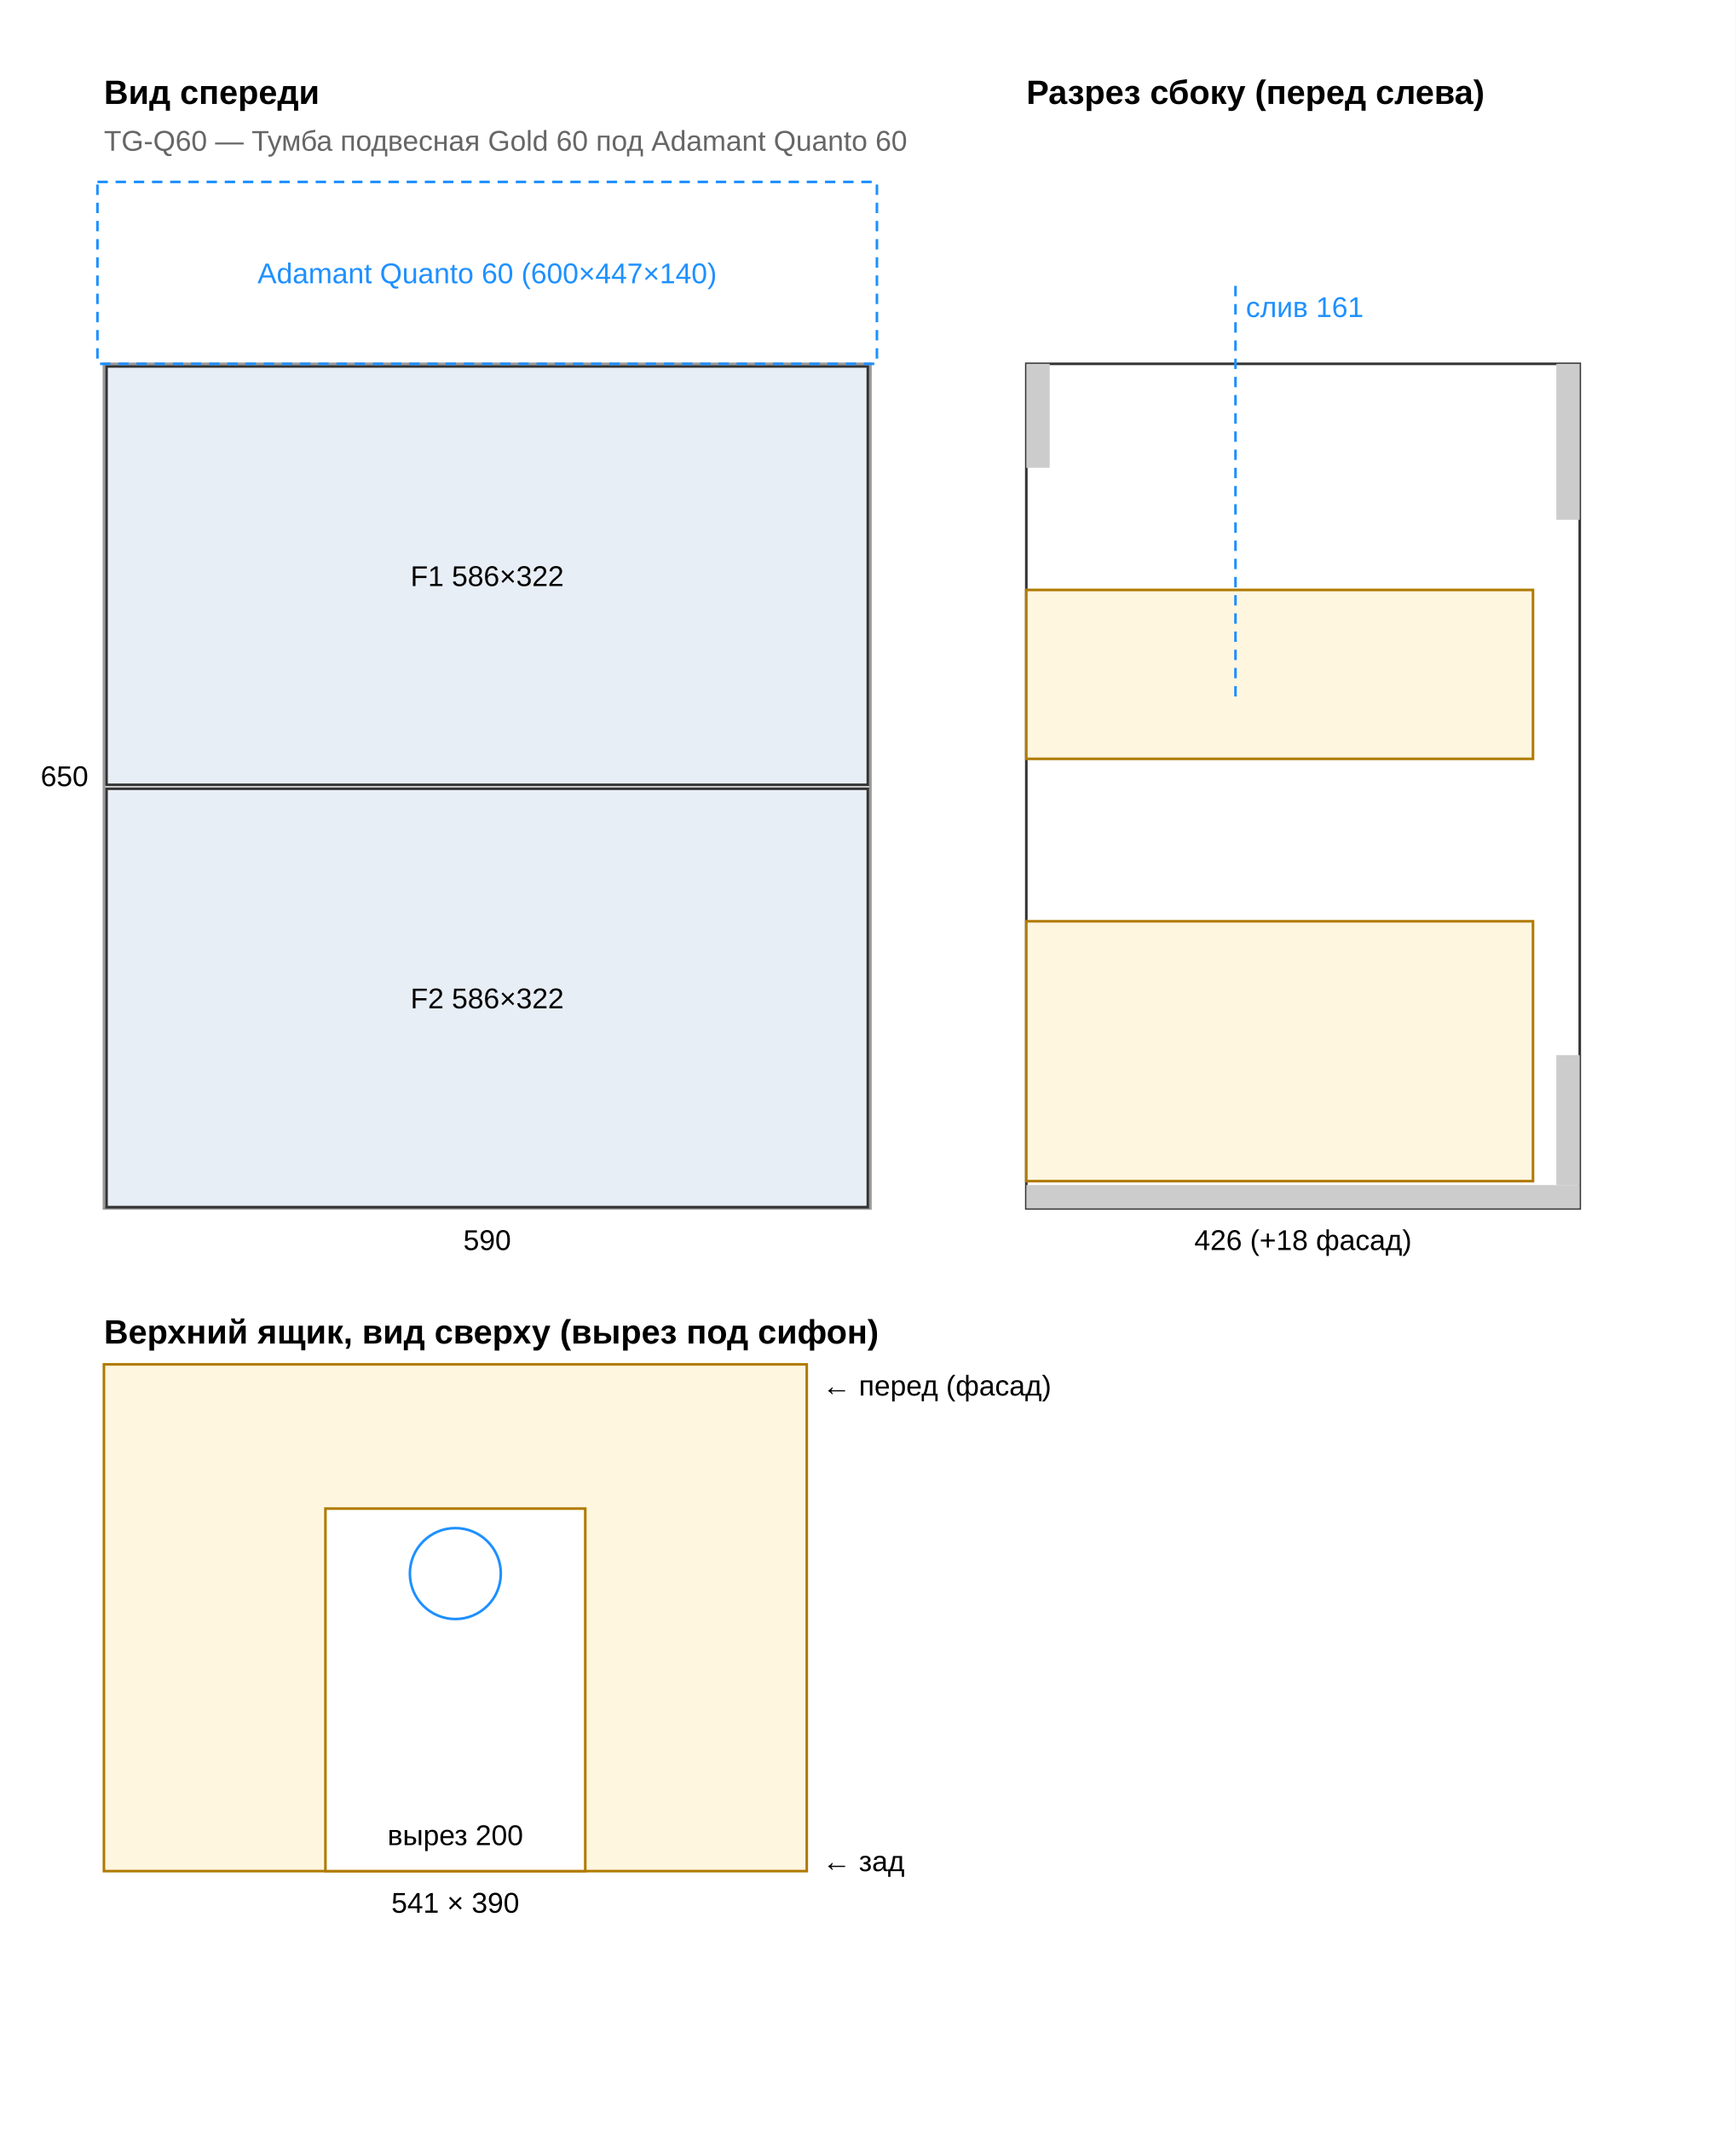
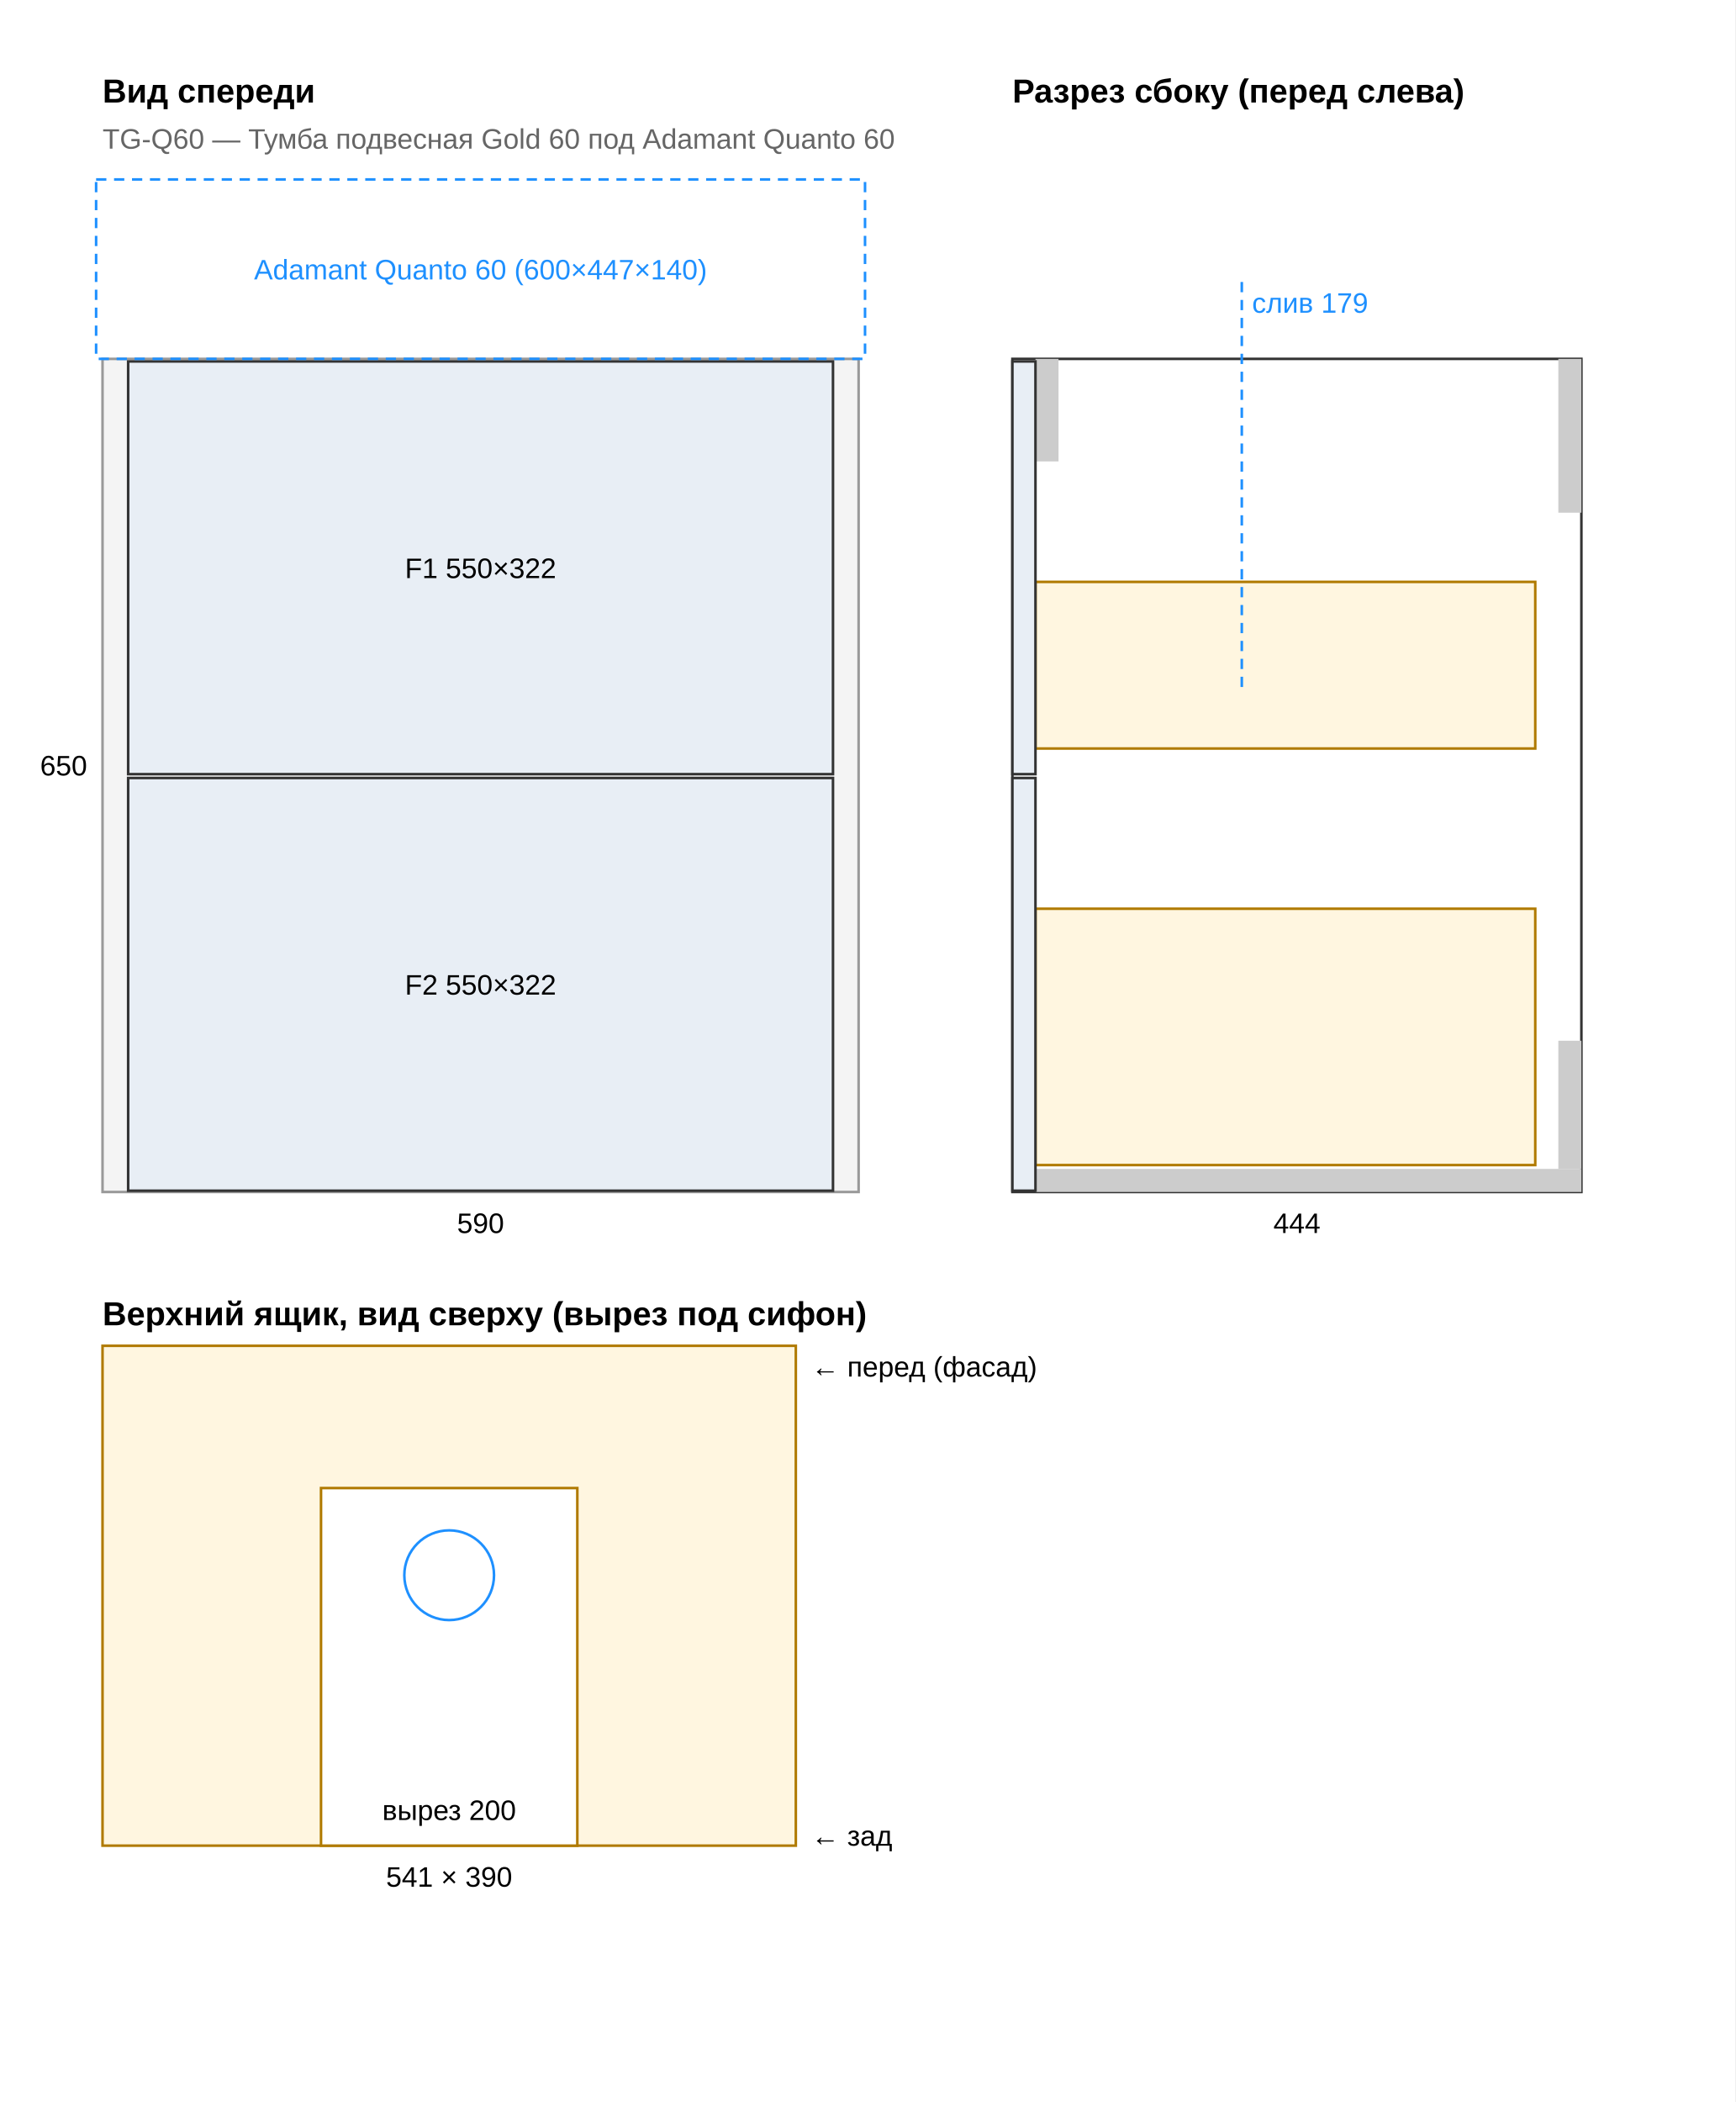
- <svg xmlns="http://www.w3.org/2000/svg" width="668" height="820" viewBox="0 0 668 820" font-family="Arial" font-size="11">
+ <svg xmlns="http://www.w3.org/2000/svg" width="677" height="820" viewBox="0 0 677 820" font-family="Arial" font-size="11">
  <rect width="100%" height="100%" fill="white" />
  <text x="40" y="40" font-size="13" font-weight="bold">Вид спереди</text>
  <rect x="40" y="140.0" width="295.0" height="325.0" fill="#f4f4f4" stroke="#999" />
-   <rect x="41.0" y="141.0" width="293.0" height="161.0" fill="#e8eef5" stroke="#333" />
-   <text x="187.5" y="225.5" text-anchor="middle">F1 586×322</text>
-   <rect x="41.0" y="303.5" width="293.0" height="161.0" fill="#e8eef5" stroke="#333" />
-   <text x="187.5" y="388.0" text-anchor="middle">F2 586×322</text>
+   <rect x="50.0" y="141.0" width="275.0" height="161.0" fill="#e8eef5" stroke="#333" />
+   <text x="187.5" y="225.5" text-anchor="middle">F1 550×322</text>
+   <rect x="50.0" y="303.5" width="275.0" height="161.0" fill="#e8eef5" stroke="#333" />
+   <text x="187.5" y="388.0" text-anchor="middle">F2 550×322</text>
  <rect x="37.5" y="70.0" width="300.0" height="70.0" fill="none" stroke="#1E90FF" stroke-dasharray="4 3" />
  <text x="187.5" y="109.0" text-anchor="middle" fill="#1E90FF">Adamant Quanto 60 (600×447×140)</text>
  <text x="40" y="58" fill="#666">TG-Q60 — Тумба подвесная Gold 60 под Adamant Quanto 60</text>
  <text x="187.5" y="481.0" text-anchor="middle">590</text>
  <text x="34" y="302.5" text-anchor="end">650</text>
  <text x="395.0" y="40" font-size="13" font-weight="bold">Разрез сбоку (перед слева)</text>
-   <rect x="395.0" y="140.0" width="213.0" height="325.0" fill="none" stroke="#333" />
-   <rect x="395.0" y="456.0" width="213.0" height="9.0" fill="#ccc" />
-   <rect x="395.0" y="140.0" width="9.0" height="40.0" fill="#ccc" />
-   <rect x="599.0" y="140.0" width="9.0" height="60.0" fill="#ccc" />
-   <rect x="599.0" y="406.0" width="9.0" height="50.0" fill="#ccc" />
-   <rect x="395.0" y="354.5" width="195.0" height="100.0" fill="#fff6e0" stroke="#b07a00" />
-   <rect x="395.0" y="227.0" width="195.0" height="65.0" fill="#fff6e0" stroke="#b07a00" />
-   <line x1="475.5" y1="110.0" x2="475.5" y2="270.0" stroke="#1E90FF" stroke-dasharray="4 3" />
-   <text x="479.5" y="122.0" fill="#1E90FF">слив 161</text>
-   <text x="501.5" y="481.0" text-anchor="middle">426 (+18 фасад)</text>
+   <rect x="395.0" y="140.0" width="222.0" height="325.0" fill="none" stroke="#333" />
+   <rect x="404.0" y="456.0" width="213.0" height="9.0" fill="#ccc" />
+   <rect x="404.0" y="140.0" width="9.0" height="40.0" fill="#ccc" />
+   <rect x="608.0" y="140.0" width="9.0" height="60.0" fill="#ccc" />
+   <rect x="608.0" y="406.0" width="9.0" height="50.0" fill="#ccc" />
+   <rect x="404.0" y="354.5" width="195.0" height="100.0" fill="#fff6e0" stroke="#b07a00" />
+   <rect x="404.0" y="227.0" width="195.0" height="65.0" fill="#fff6e0" stroke="#b07a00" />
+   <rect x="395.0" y="141.0" width="9.0" height="161.0" fill="#e8eef5" stroke="#333" />
+   <rect x="395.0" y="303.5" width="9.0" height="161.0" fill="#e8eef5" stroke="#333" />
+   <line x1="484.5" y1="110.0" x2="484.5" y2="270.0" stroke="#1E90FF" stroke-dasharray="4 3" />
+   <text x="488.5" y="122.0" fill="#1E90FF">слив 179</text>
+   <text x="506.0" y="481.0" text-anchor="middle">444</text>
  <text x="40" y="517.0" font-size="13" font-weight="bold">Верхний ящик, вид сверху (вырез под сифон)</text>
  <rect x="40" y="525.0" width="270.5" height="195.0" fill="#fff6e0" stroke="#b07a00" />
  <rect x="125.25" y="580.5" width="100.0" height="139.5" fill="white" stroke="#b07a00" />
-   <circle cx="175.25" cy="605.5" r="17.5" fill="none" stroke="#1E90FF" />
+   <circle cx="175.25" cy="614.5" r="17.5" fill="none" stroke="#1E90FF" />
  <text x="175.25" y="710.0" text-anchor="middle">вырез 200</text>
  <text x="316.5" y="537.0">← перед (фасад)</text>
  <text x="316.5" y="720.0">← зад</text>
  <text x="175.25" y="736.0" text-anchor="middle">541 × 390</text>
</svg>
